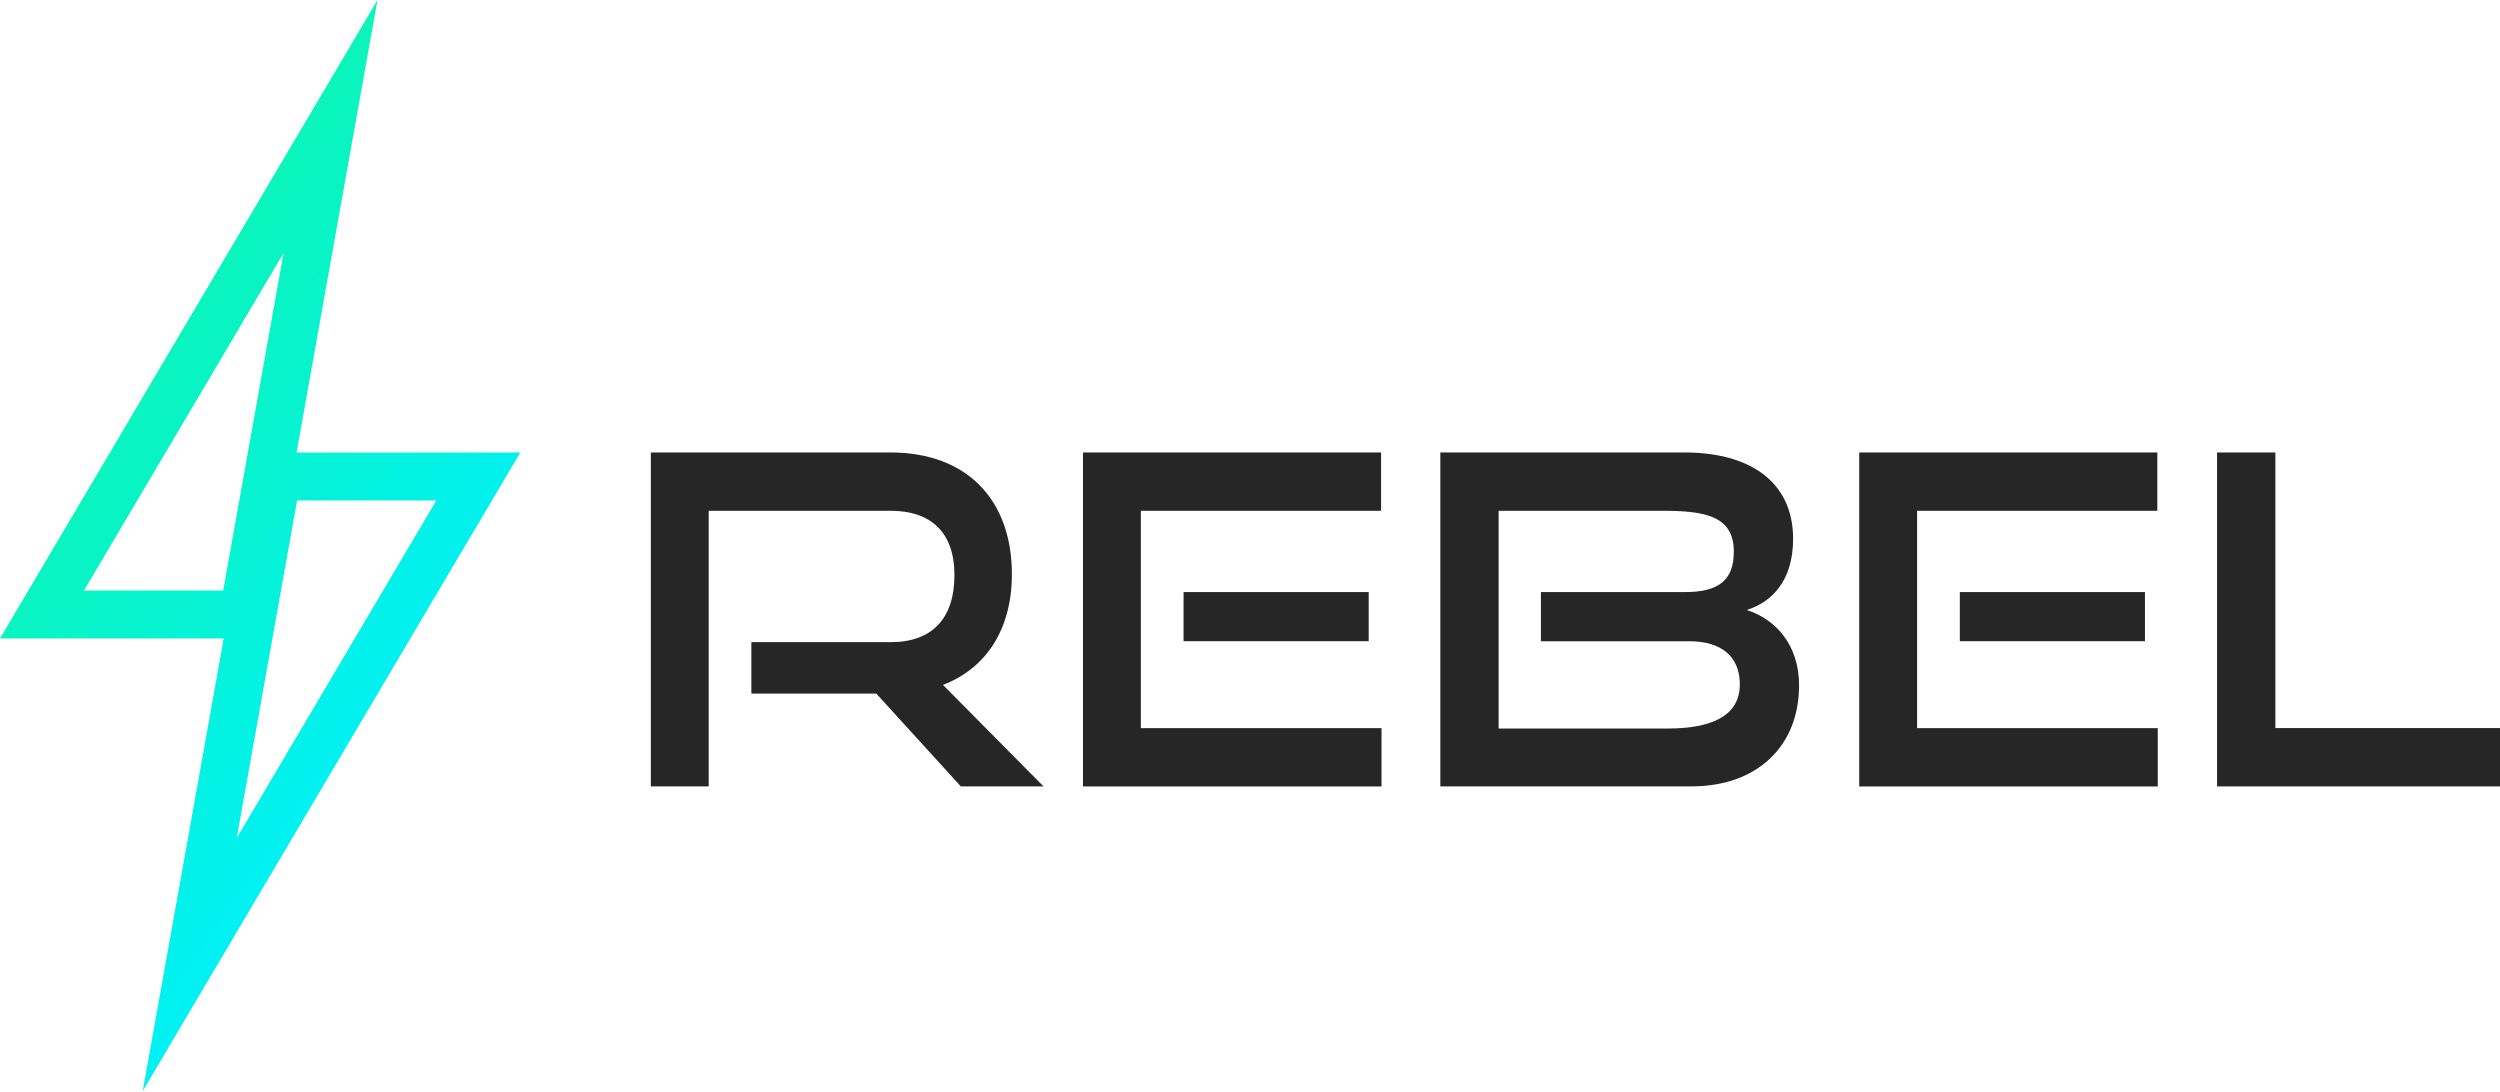
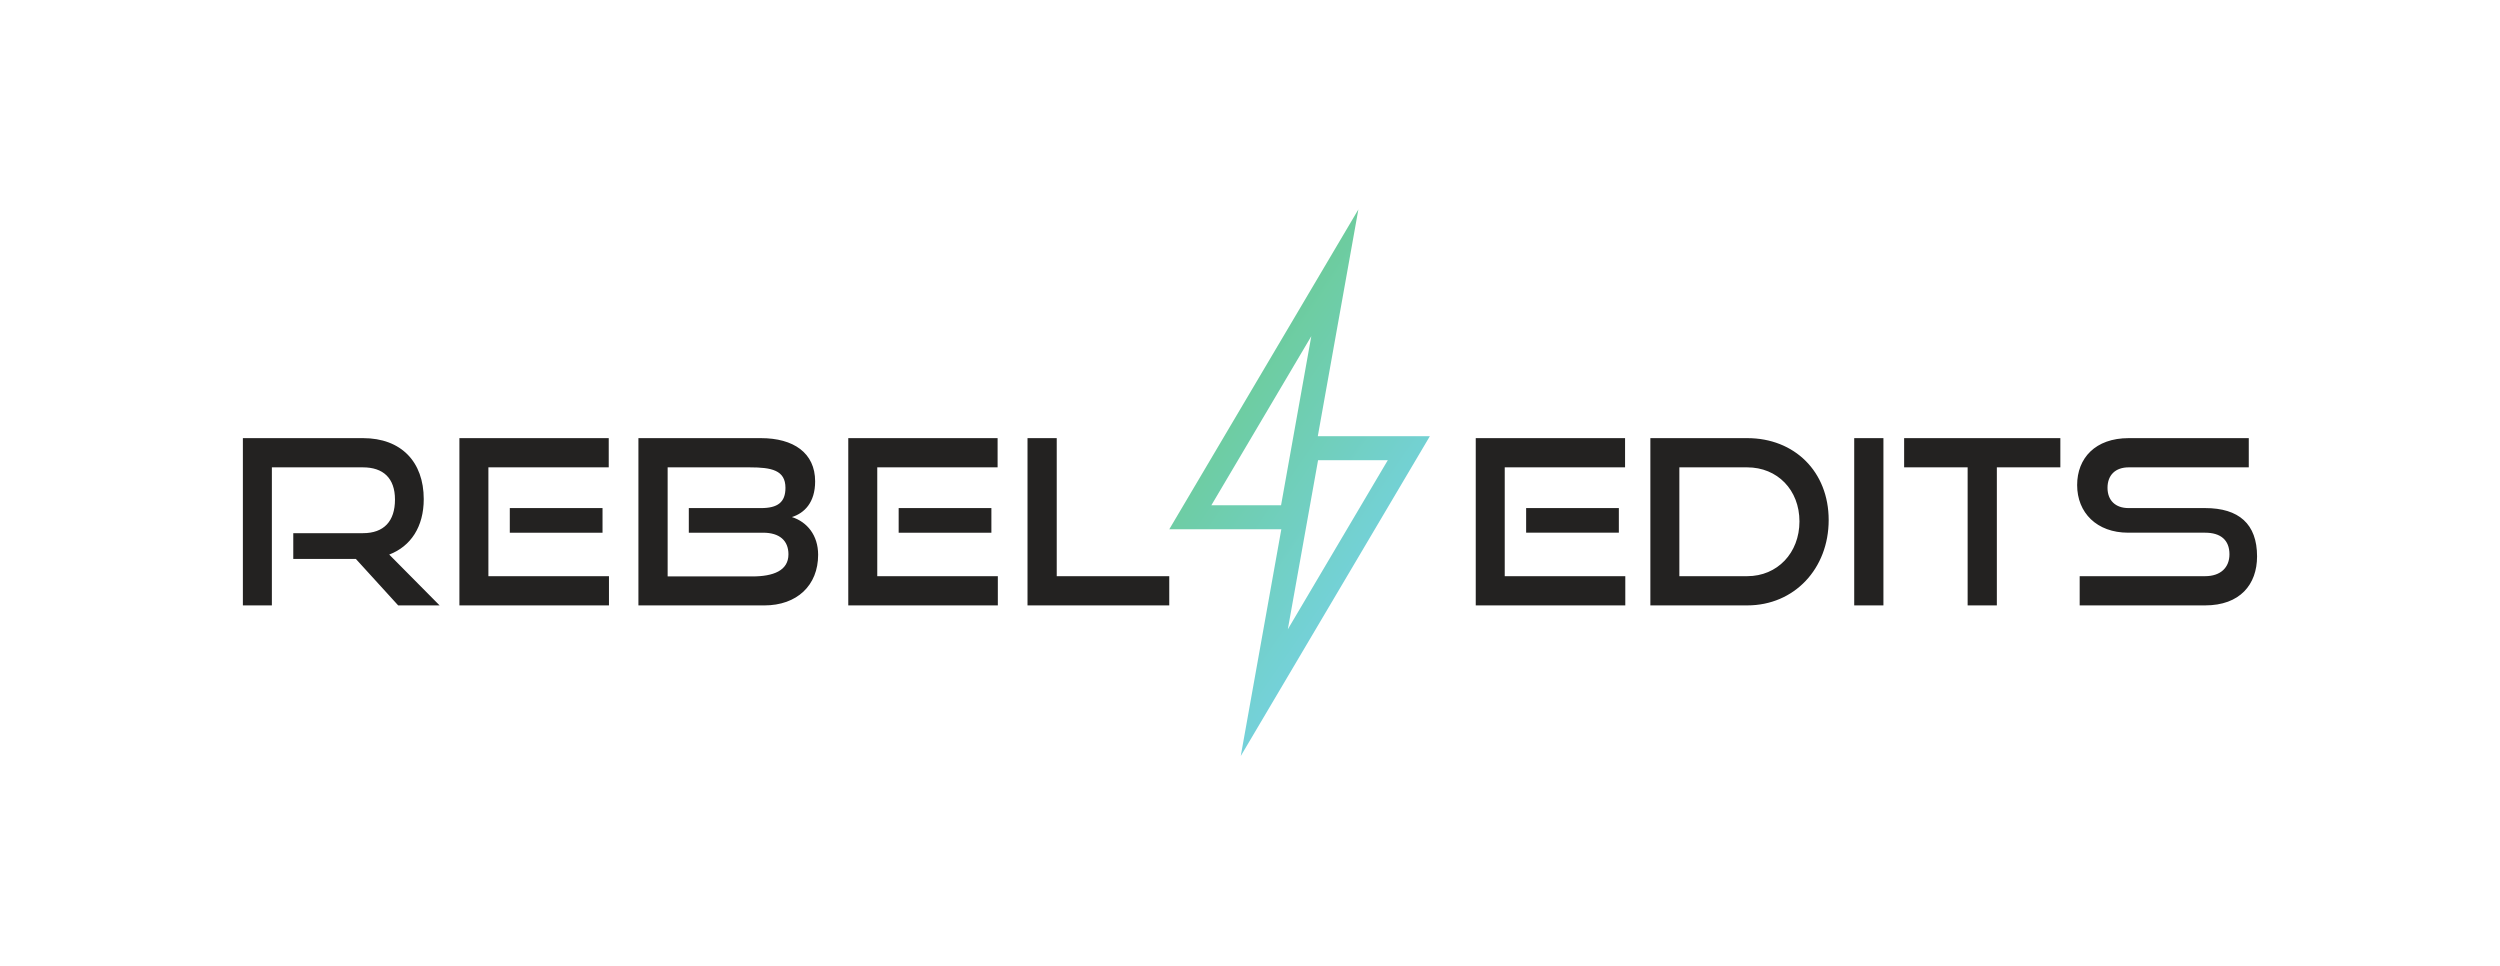
- <svg xmlns="http://www.w3.org/2000/svg" id="Layer_2" viewBox="0 0 553.52 241.56">
+ <svg xmlns="http://www.w3.org/2000/svg" width="4143.2" height="1600">
  <defs>
-     <style>.cls-1{fill:url(#linear-gradient);}.cls-2{fill:#262626;}</style>
-     <linearGradient id="linear-gradient" x1="-11.98" y1="72.84" x2="105.23" y2="153.6" gradientUnits="userSpaceOnUse">
-       <stop offset="0" stop-color="#0ff7a4" />
-       <stop offset=".52" stop-color="#07f3d0" />
-       <stop offset="1" stop-color="#00f0fc" />
+     <linearGradient id="b" x1="0" x2="1" y1="0" y2="0" gradientTransform="scale(4002.95 -4002.95)rotate(34.57 4.723 4.78)" gradientUnits="userSpaceOnUse" spreadMethod="pad">
+       <stop offset="0" style="stop-opacity:1;stop-color:#6aca85" />
+       <stop offset="1" style="stop-opacity:1;stop-color:#75d2e1" />
    </linearGradient>
+     <clipPath id="a" clipPathUnits="userSpaceOnUse">
+       <path d="M15923.4 5719.56h-866.6l1242.6 2101.84zm460.2 560.88h866.8l-1242.8-2101.92Zm1389.6 298.34h-1393l504.2 2817.96-2350.6-3975.52h1392.9l-504.2-2817.96z" />
+     </clipPath>
  </defs>
-   <g id="Capa_2">
-     <g>
-       <g>
-         <path class="cls-2" d="M212.73,174.11l-18.71-20.54h-27.66v-11.39h30.82c9.26,0,14.14-5.29,14.14-14.85s-5.29-14.24-14.14-14.24h-40.27v61.02h-12.81V100.18h53.09c16.88,0,26.85,10.48,26.85,26.95,0,12.2-5.7,20.85-15.26,24.51l22.27,22.48h-18.31Z" />
-         <path class="cls-2" d="M239.78,174.11V100.18h66v12.92h-53.19v48.11h53.29v12.92h-66.11Zm22.27-32.14v-10.88h40.99v10.88h-40.99Z" />
-         <path class="cls-2" d="M318.9,174.11V100.18h54.11c14.44,0,24,6.51,24,19.12,0,9.36-4.78,14.03-10.27,15.76,6.71,2.14,11.59,8.03,11.59,16.68,0,13.53-9.36,22.37-23.8,22.37h-55.63Zm22.27-32.14v-10.88h31.93c7.32,0,10.78-2.54,10.78-8.95,0-7.83-6.2-9.05-15.76-9.05h-36.31v48.21h37.43c9.25,0,15.97-2.54,15.97-9.76,0-6.1-3.97-9.56-11.19-9.56h-32.85Z" />
-         <path class="cls-2" d="M411.65,174.11V100.18h66v12.92h-53.19v48.11h53.29v12.92h-66.11Zm22.27-32.14v-10.88h40.99v10.88h-40.99Z" />
-         <path class="cls-2" d="M490.87,174.11V100.18h12.92v61.02h49.73v12.92h-62.65Z" />
-       </g>
-       <path class="cls-1" d="M115.19,100.2h-49.53L83.58,0,0,141.36H49.53l-17.93,100.2L115.19,100.2Zm-49.41,10.61h30.82l-44.19,74.74,13.37-74.74Zm-16.36,19.94H18.6L62.78,56.02l-13.37,74.74Z" />
-     </g>
+   <g clip-path="url(#a)" transform="matrix(.13333 0 0 -.13333 0 1600)">
+     <path d="M15923.4 5719.56h-866.6l1242.6 2101.84zm460.2 560.88h866.8l-1242.8-2101.92Zm1389.6 298.34h-1393l504.2 2817.96-2350.6-3975.52h1392.9l-504.2-2817.96z" style="fill:url(#b);fill-opacity:1;fill-rule:nonzero;stroke:none" />
  </g>
+   <path d="m4949.59 4474.99-526.28 577.76h-777.95v320.34h866.63c260.28 0 397.56 148.74 397.56 417.6 0 268.83-148.72 400.41-397.56 400.41H3379.37V4474.99h-360.4v2079.35h1493.02c474.78 0 755.1-294.6 755.1-757.95 0-343.2-160.18-586.33-429.04-689.3l626.39-632.1zM6336.71 5378.81v306.04h1152.65v-306.04Zm-626.39-903.82v2079.35h1856.25V6191.1H6070.71V4838.23h1498.73v-363.24zM8561.87 5378.81v306.04h898.09c205.94 0 303.19 71.5 303.19 251.69 0 220.25-174.48 254.56-443.34 254.56H8298.74V4835.37h1052.54c260.26 0 449.04 71.5 449.04 274.59 0 171.61-111.54 268.85-314.62 268.85zm-626.39-903.82v2079.35h1521.61c406.14 0 675.01-183.05 675.01-537.7 0-263.15-134.43-394.7-288.87-443.34 188.77-60.07 326.07-225.95 326.07-469.07 0-380.41-263.16-629.24-669.3-629.24zM11170.3 5378.81v306.04h1152.6v-306.04zm-626.4-903.82v2079.35h1856.2V6191.1h-1495.8V4838.23H12403v-363.24zM12771.9 4474.99v2079.35h363.2V4838.23h1398.7v-363.24zM18969.7 5378.96v306h1152.5v-306zm-626.3-903.7v2079.08h1856v-363.2h-1495.7V4838.46h1498.6v-363.2zM21717.9 4838.46c374.6 0 649.2 288.84 649.2 680.63s-274.6 672.05-649.2 672.05h-843.6V4838.46Zm-1204-363.2v2079.08h1204c586.3 0 1012.4-414.67 1012.4-1018.09s-426.1-1060.99-1012.4-1060.99zM23047.7 4475.26v2079.08h363.1V4475.26zM24457.5 4475.26v1715.88h-789.3v363.2H25610v-363.2h-789.3V4475.26zM25850.2 4475.26v363.2h1558.6c194.4 0 303.1 108.67 303.1 271.68 0 177.31-108.7 268.82-303.1 268.82h-955.2c-391.8 0-634.9 248.8-634.9 591.98 0 334.6 225.9 583.4 640.6 583.4h1492.8v-363.2h-1492.8c-165.9 0-263.1-97.23-263.1-254.52s100.1-251.66 260.2-251.66h952.4c420.3 0 646.3-197.33 646.3-600.56 0-348.9-211.7-609.14-646.3-609.14z" style="fill:#232221;fill-opacity:1;fill-rule:nonzero;stroke:none" transform="matrix(.13333 0 0 -.13333 0 1600)" />
</svg>
